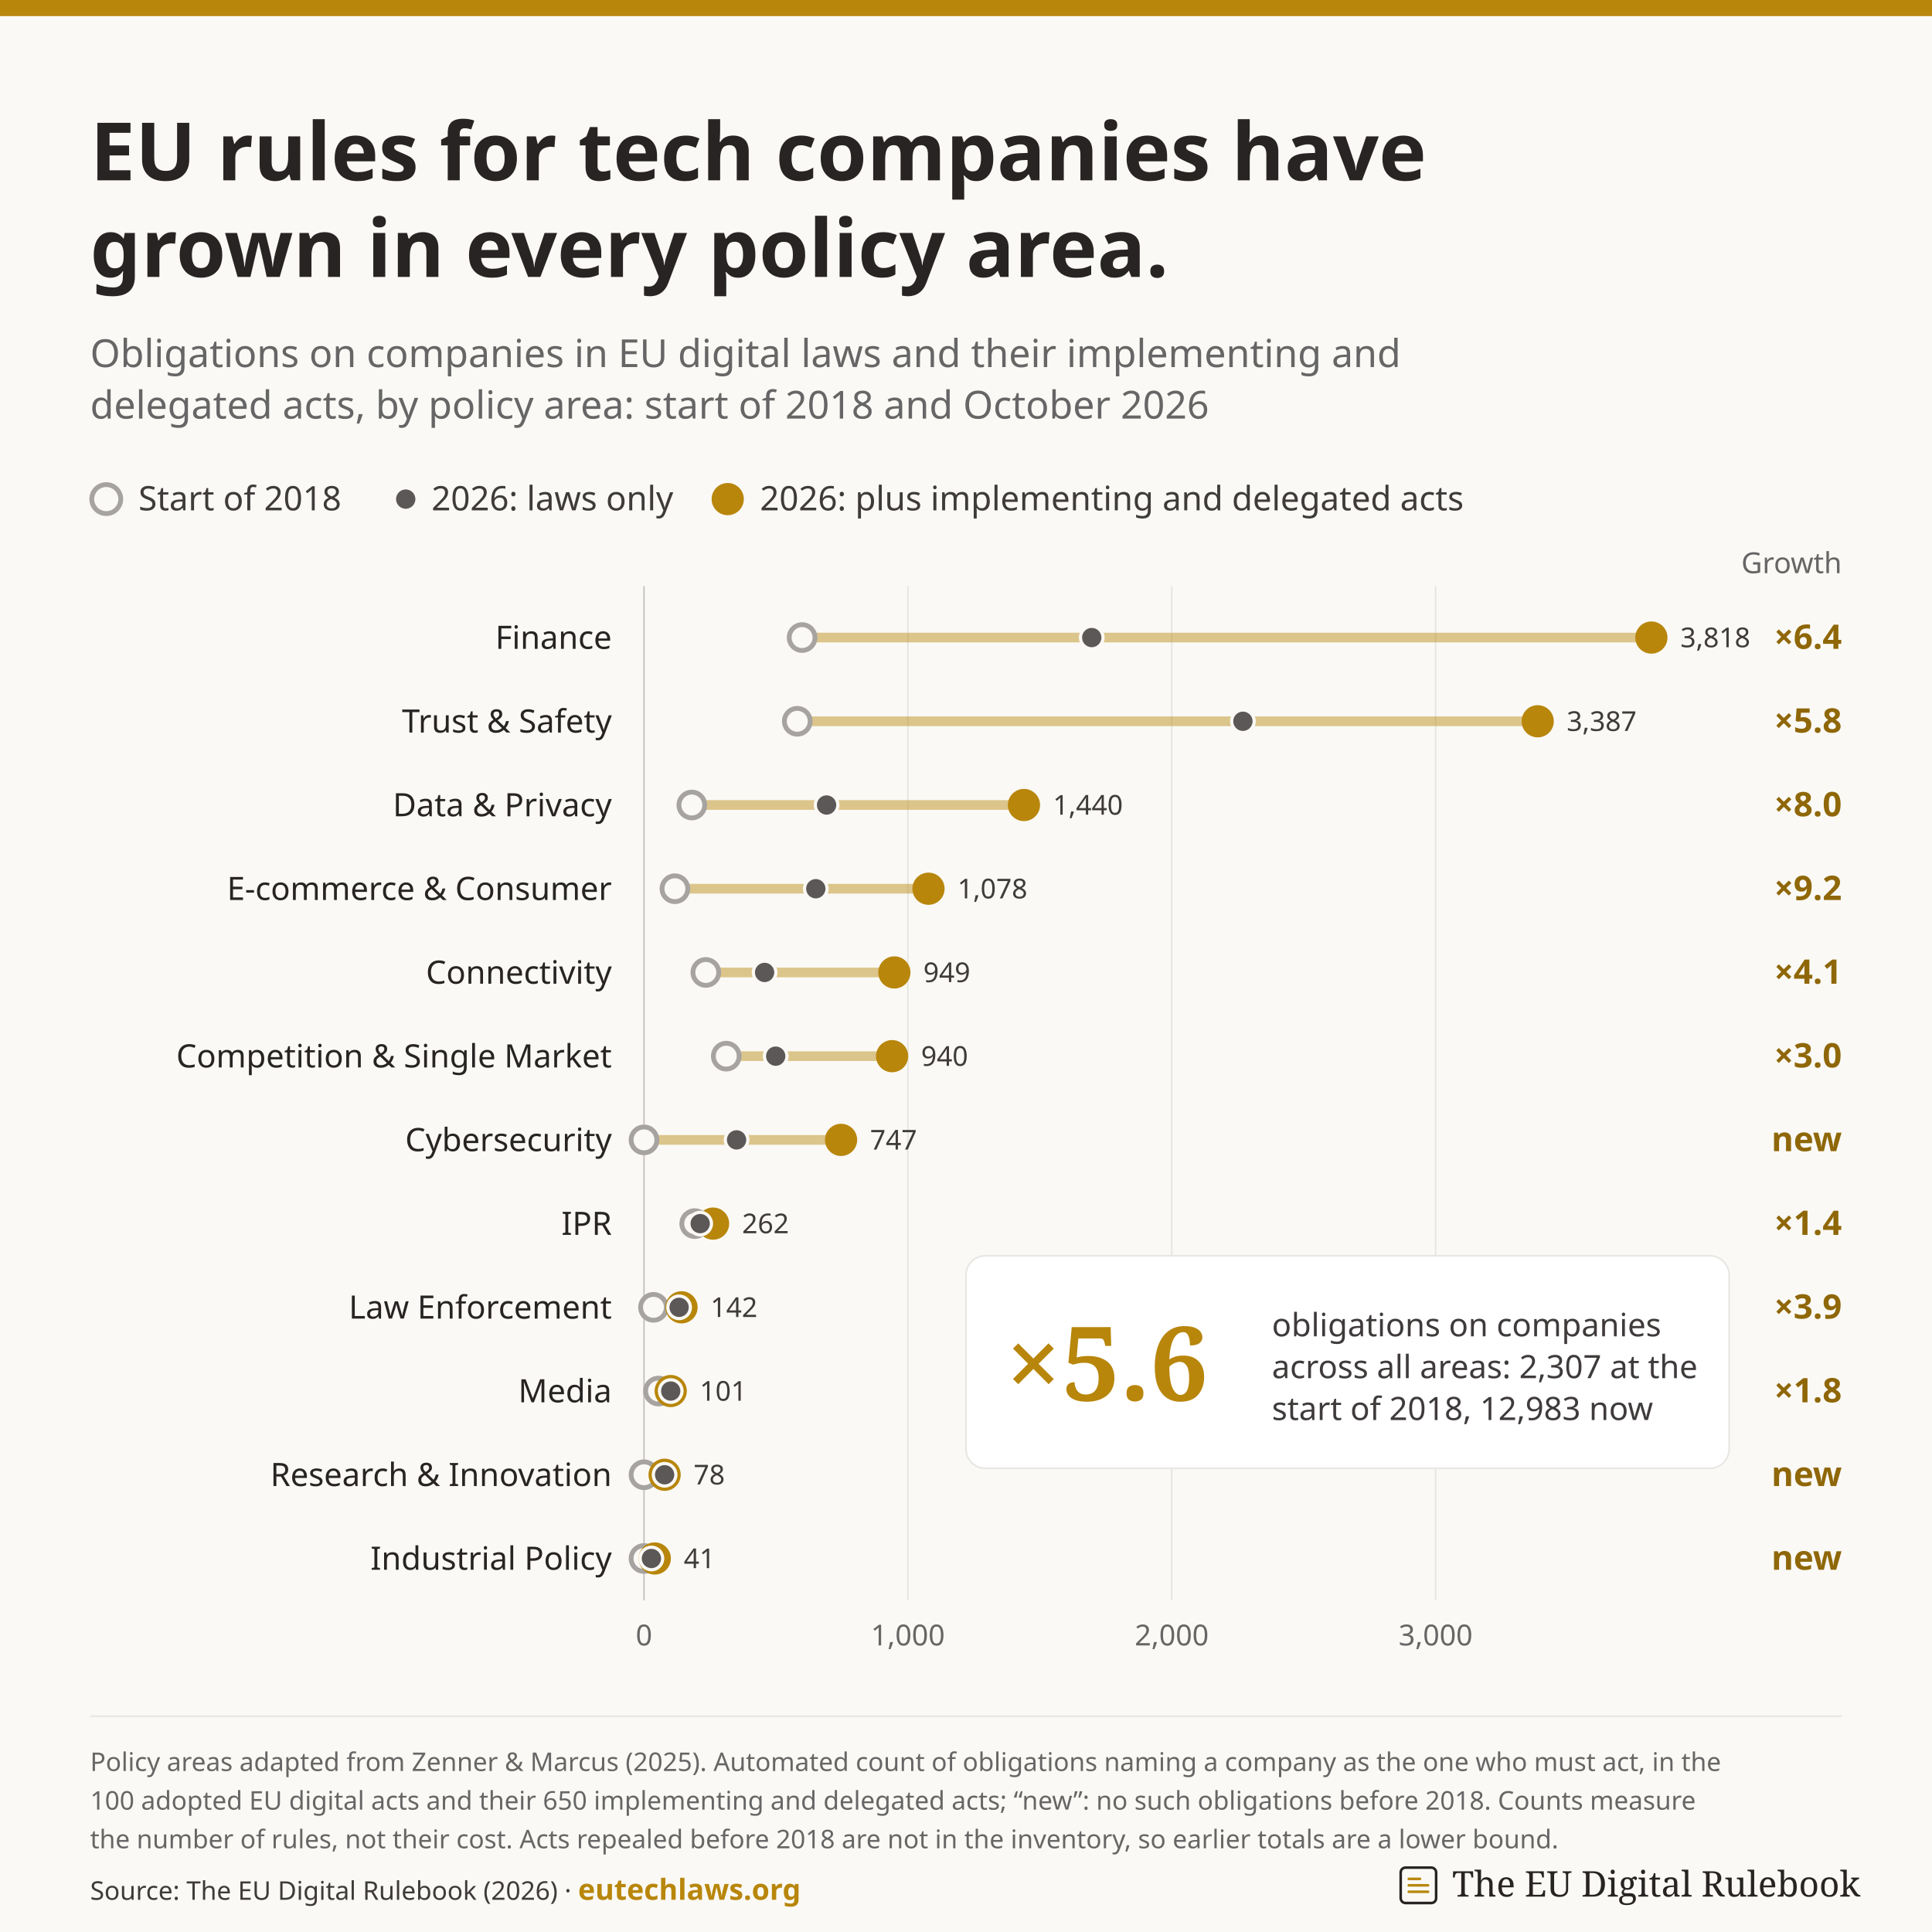
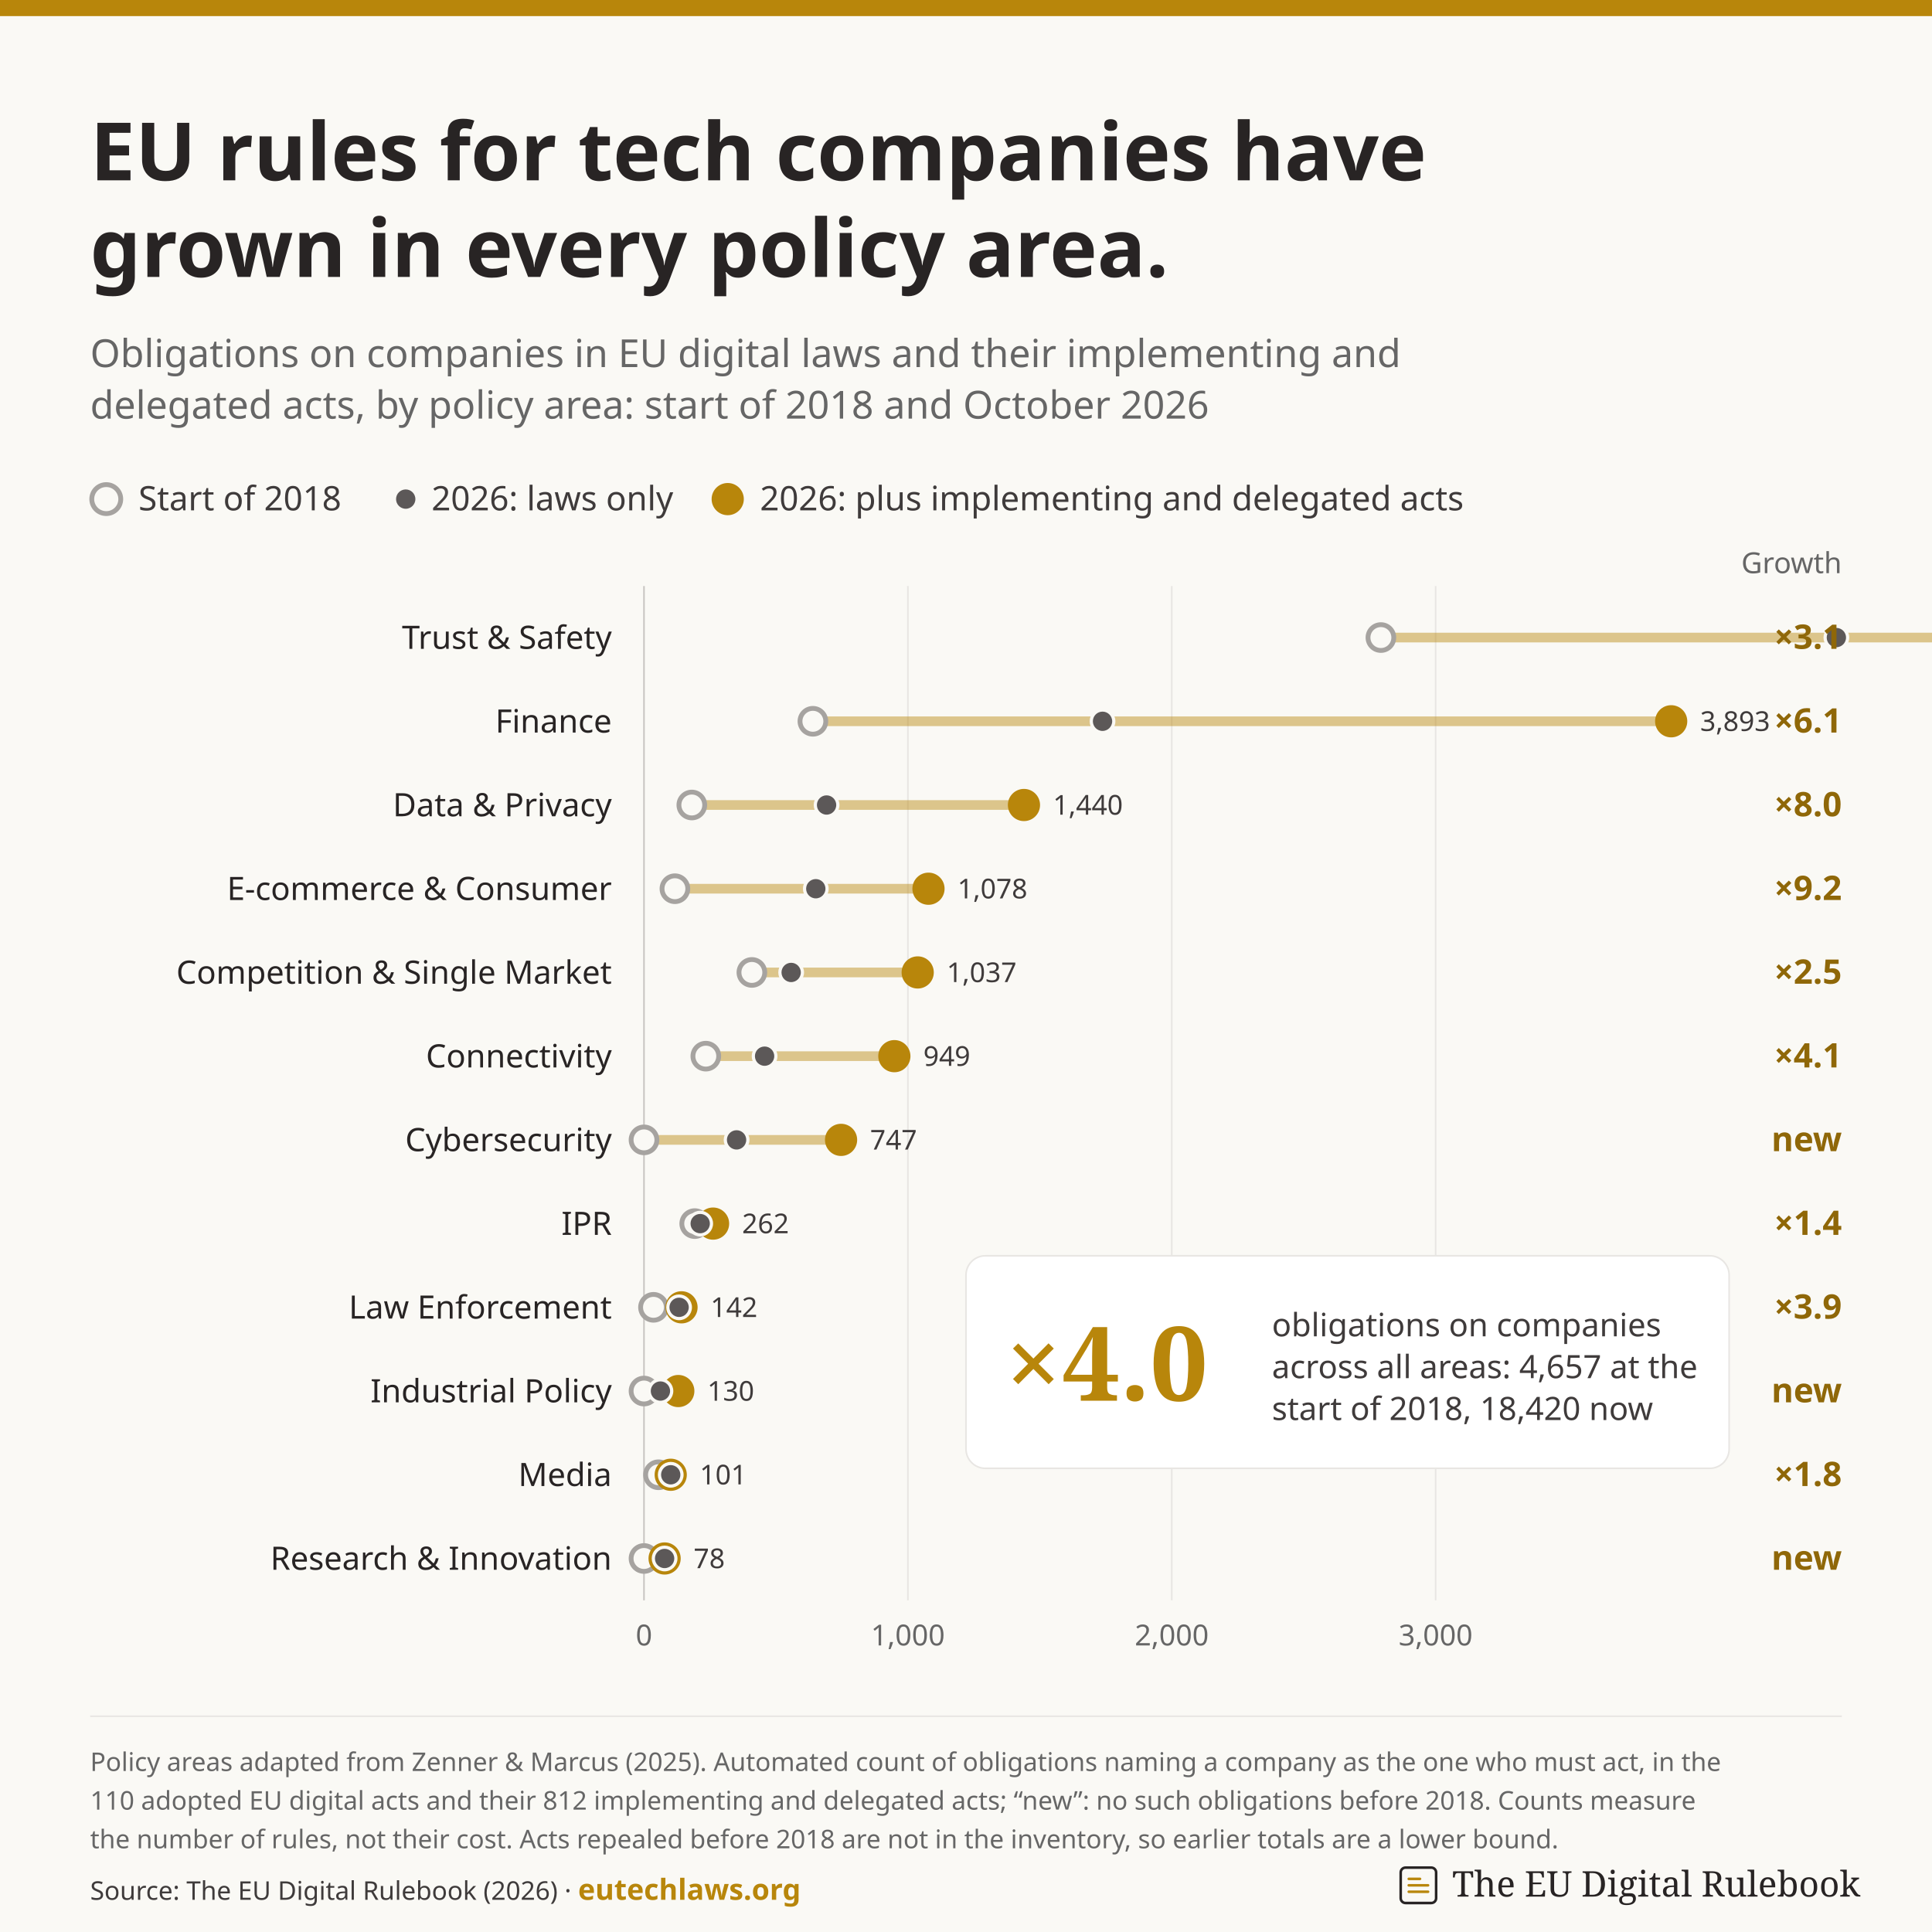
- <svg xmlns="http://www.w3.org/2000/svg" viewBox="0 0 1200 1200" width="100%" role="img" aria-label="EU rules for tech companies have grown in every policy area. Obligations on companies, start of 2018 to October 2026: Finance 599 to 3,818; Trust &amp; Safety 581 to 3,387; Data &amp; Privacy 181 to 1,440; E-commerce &amp; Consumer Protection 117 to 1,078; Connectivity 234 to 949; Competition &amp; Single Market 312 to 940; Cybersecurity 0 to 747; IPR 192 to 262; Law Enforcement 36 to 142; Media 55 to 101; Research &amp; Innovation 0 to 78; Industrial Policy 0 to 41. Across all areas x5.6.">
+ <svg xmlns="http://www.w3.org/2000/svg" viewBox="0 0 1200 1200" width="100%" role="img" aria-label="EU rules for tech companies have grown in every policy area. Obligations on companies, start of 2018 to October 2026: Trust &amp; Safety 2,793 to 8,563; Finance 640 to 3,893; Data &amp; Privacy 181 to 1,440; E-commerce &amp; Consumer Protection 117 to 1,078; Competition &amp; Single Market 409 to 1,037; Connectivity 234 to 949; Cybersecurity 0 to 747; IPR 192 to 262; Law Enforcement 36 to 142; Industrial Policy 0 to 130; Media 55 to 101; Research &amp; Innovation 0 to 78. Across all areas x4.0.">
  <rect width="1200" height="1200" fill="#FAF9F5" />
  <rect width="1200" height="10" fill="#B8860B" />
  <text x="56.0" y="112.0" text-anchor="start" font-family="DM Sans, sans-serif" font-size="50" font-weight="700" fill="#282424">EU rules for tech companies have</text>
  <text x="56.0" y="172.0" text-anchor="start" font-family="DM Sans, sans-serif" font-size="50" font-weight="700" fill="#282424">grown in every policy area.</text>
  <text x="56.0" y="228.0" text-anchor="start" font-family="DM Sans, sans-serif" font-size="24" font-weight="400" fill="#666666">Obligations on companies in EU digital laws and their implementing and</text>
  <text x="56.0" y="260.0" text-anchor="start" font-family="DM Sans, sans-serif" font-size="24" font-weight="400" fill="#666666">delegated acts, by policy area: start of 2018 and October 2026</text>
  <circle cx="66" cy="310" r="9" fill="#FAF9F5" stroke="#A6A3A0" stroke-width="3" />
  <text x="86.0" y="317.0" text-anchor="start" font-family="DM Sans, sans-serif" font-size="21" font-weight="400" fill="#3F3B3B">Start of 2018</text>
  <circle cx="252" cy="310" r="7" fill="#5C5858" stroke="#FAF9F5" stroke-width="2" />
  <text x="268.0" y="317.0" text-anchor="start" font-family="DM Sans, sans-serif" font-size="21" font-weight="400" fill="#3F3B3B">2026: laws only</text>
  <circle cx="452" cy="310" r="10" fill="#B8860B" />
  <text x="472.0" y="317.0" text-anchor="start" font-family="DM Sans, sans-serif" font-size="21" font-weight="400" fill="#3F3B3B">2026: plus implementing and delegated acts</text>
  <text x="1144.0" y="356.0" text-anchor="end" font-family="DM Sans, sans-serif" font-size="18" font-weight="400" fill="#666666">Growth</text>
  <line x1="400.0" x2="400.0" y1="364" y2="994" stroke="#C9C6C3" />
  <text x="400.0" y="1022.0" text-anchor="middle" font-family="DM Sans, sans-serif" font-size="18" font-weight="400" fill="#666666">0</text>
  <line x1="563.9" x2="563.9" y1="364" y2="994" stroke="#E8E6E3" />
  <text x="563.9" y="1022.0" text-anchor="middle" font-family="DM Sans, sans-serif" font-size="18" font-weight="400" fill="#666666">1,000</text>
  <line x1="727.8" x2="727.8" y1="364" y2="994" stroke="#E8E6E3" />
  <text x="727.8" y="1022.0" text-anchor="middle" font-family="DM Sans, sans-serif" font-size="18" font-weight="400" fill="#666666">2,000</text>
  <line x1="891.7" x2="891.7" y1="364" y2="994" stroke="#E8E6E3" />
  <text x="891.7" y="1022.0" text-anchor="middle" font-family="DM Sans, sans-serif" font-size="18" font-weight="400" fill="#666666">3,000</text>
-   <text x="380.0" y="403.0" text-anchor="end" font-family="DM Sans, sans-serif" font-size="20" font-weight="500" fill="#282424">Finance</text>
-   <line x1="498.2" x2="1025.7" y1="396.0" y2="396.0" stroke="#B8860B" stroke-opacity="0.45" stroke-width="6" stroke-linecap="round" />
-   <circle cx="498.2" cy="396.0" r="8" fill="#FAF9F5" stroke="#A6A3A0" stroke-width="3" />
-   <circle cx="1025.7" cy="396.0" r="10" fill="#B8860B" />
-   <circle cx="678.1" cy="396.0" r="7" fill="#5C5858" stroke="#FAF9F5" stroke-width="2" />
-   <text x="1043.7" y="402.0" text-anchor="start" font-family="DM Sans, sans-serif" font-size="17" font-weight="400" fill="#3F3B3B">3,818</text>
-   <text x="1144.0" y="403.0" text-anchor="end" font-family="DM Sans, sans-serif" font-size="21" font-weight="700" fill="#8F6708">×6.4</text>
-   <text x="380.0" y="455.0" text-anchor="end" font-family="DM Sans, sans-serif" font-size="20" font-weight="500" fill="#282424">Trust &amp; Safety</text>
-   <line x1="495.2" x2="955.1" y1="448.0" y2="448.0" stroke="#B8860B" stroke-opacity="0.45" stroke-width="6" stroke-linecap="round" />
-   <circle cx="495.2" cy="448.0" r="8" fill="#FAF9F5" stroke="#A6A3A0" stroke-width="3" />
-   <circle cx="955.1" cy="448.0" r="10" fill="#B8860B" />
-   <circle cx="772.0" cy="448.0" r="7" fill="#5C5858" stroke="#FAF9F5" stroke-width="2" />
-   <text x="973.1" y="454.0" text-anchor="start" font-family="DM Sans, sans-serif" font-size="17" font-weight="400" fill="#3F3B3B">3,387</text>
-   <text x="1144.0" y="455.0" text-anchor="end" font-family="DM Sans, sans-serif" font-size="21" font-weight="700" fill="#8F6708">×5.8</text>
+   <text x="380.0" y="403.0" text-anchor="end" font-family="DM Sans, sans-serif" font-size="20" font-weight="500" fill="#282424">Trust &amp; Safety</text>
+   <line x1="857.7" x2="1803.4" y1="396.0" y2="396.0" stroke="#B8860B" stroke-opacity="0.45" stroke-width="6" stroke-linecap="round" />
+   <circle cx="857.7" cy="396.0" r="8" fill="#FAF9F5" stroke="#A6A3A0" stroke-width="3" />
+   <circle cx="1803.4" cy="396.0" r="10" fill="#B8860B" />
+   <circle cx="1140.6" cy="396.0" r="7" fill="#5C5858" stroke="#FAF9F5" stroke-width="2" />
+   <text x="1821.4" y="402.0" text-anchor="start" font-family="DM Sans, sans-serif" font-size="17" font-weight="400" fill="#3F3B3B">8,563</text>
+   <text x="1144.0" y="403.0" text-anchor="end" font-family="DM Sans, sans-serif" font-size="21" font-weight="700" fill="#8F6708">×3.1</text>
+   <text x="380.0" y="455.0" text-anchor="end" font-family="DM Sans, sans-serif" font-size="20" font-weight="500" fill="#282424">Finance</text>
+   <line x1="504.9" x2="1038.0" y1="448.0" y2="448.0" stroke="#B8860B" stroke-opacity="0.45" stroke-width="6" stroke-linecap="round" />
+   <circle cx="504.9" cy="448.0" r="8" fill="#FAF9F5" stroke="#A6A3A0" stroke-width="3" />
+   <circle cx="1038.0" cy="448.0" r="10" fill="#B8860B" />
+   <circle cx="684.8" cy="448.0" r="7" fill="#5C5858" stroke="#FAF9F5" stroke-width="2" />
+   <text x="1056.0" y="454.0" text-anchor="start" font-family="DM Sans, sans-serif" font-size="17" font-weight="400" fill="#3F3B3B">3,893</text>
+   <text x="1144.0" y="455.0" text-anchor="end" font-family="DM Sans, sans-serif" font-size="21" font-weight="700" fill="#8F6708">×6.1</text>
  <text x="380.0" y="507.0" text-anchor="end" font-family="DM Sans, sans-serif" font-size="20" font-weight="500" fill="#282424">Data &amp; Privacy</text>
  <line x1="429.7" x2="636.0" y1="500.0" y2="500.0" stroke="#B8860B" stroke-opacity="0.45" stroke-width="6" stroke-linecap="round" />
  <circle cx="429.7" cy="500.0" r="8" fill="#FAF9F5" stroke="#A6A3A0" stroke-width="3" />
  <circle cx="636.0" cy="500.0" r="10" fill="#B8860B" />
  <circle cx="513.4" cy="500.0" r="7" fill="#5C5858" stroke="#FAF9F5" stroke-width="2" />
  <text x="654.0" y="506.0" text-anchor="start" font-family="DM Sans, sans-serif" font-size="17" font-weight="400" fill="#3F3B3B">1,440</text>
  <text x="1144.0" y="507.0" text-anchor="end" font-family="DM Sans, sans-serif" font-size="21" font-weight="700" fill="#8F6708">×8.0</text>
  <text x="380.0" y="559.0" text-anchor="end" font-family="DM Sans, sans-serif" font-size="20" font-weight="500" fill="#282424">E-commerce &amp; Consumer</text>
  <line x1="419.2" x2="576.7" y1="552.0" y2="552.0" stroke="#B8860B" stroke-opacity="0.45" stroke-width="6" stroke-linecap="round" />
  <circle cx="419.2" cy="552.0" r="8" fill="#FAF9F5" stroke="#A6A3A0" stroke-width="3" />
  <circle cx="576.7" cy="552.0" r="10" fill="#B8860B" />
  <circle cx="506.7" cy="552.0" r="7" fill="#5C5858" stroke="#FAF9F5" stroke-width="2" />
  <text x="594.7" y="558.0" text-anchor="start" font-family="DM Sans, sans-serif" font-size="17" font-weight="400" fill="#3F3B3B">1,078</text>
  <text x="1144.0" y="559.0" text-anchor="end" font-family="DM Sans, sans-serif" font-size="21" font-weight="700" fill="#8F6708">×9.2</text>
-   <text x="380.0" y="611.0" text-anchor="end" font-family="DM Sans, sans-serif" font-size="20" font-weight="500" fill="#282424">Connectivity</text>
-   <line x1="438.4" x2="555.5" y1="604.0" y2="604.0" stroke="#B8860B" stroke-opacity="0.45" stroke-width="6" stroke-linecap="round" />
-   <circle cx="438.4" cy="604.0" r="8" fill="#FAF9F5" stroke="#A6A3A0" stroke-width="3" />
-   <circle cx="555.5" cy="604.0" r="10" fill="#B8860B" />
-   <circle cx="474.9" cy="604.0" r="7" fill="#5C5858" stroke="#FAF9F5" stroke-width="2" />
-   <text x="573.5" y="610.0" text-anchor="start" font-family="DM Sans, sans-serif" font-size="17" font-weight="400" fill="#3F3B3B">949</text>
-   <text x="1144.0" y="611.0" text-anchor="end" font-family="DM Sans, sans-serif" font-size="21" font-weight="700" fill="#8F6708">×4.1</text>
-   <text x="380.0" y="663.0" text-anchor="end" font-family="DM Sans, sans-serif" font-size="20" font-weight="500" fill="#282424">Competition &amp; Single Market</text>
-   <line x1="451.1" x2="554.1" y1="656.0" y2="656.0" stroke="#B8860B" stroke-opacity="0.45" stroke-width="6" stroke-linecap="round" />
-   <circle cx="451.1" cy="656.0" r="8" fill="#FAF9F5" stroke="#A6A3A0" stroke-width="3" />
-   <circle cx="554.1" cy="656.0" r="10" fill="#B8860B" />
-   <circle cx="481.8" cy="656.0" r="7" fill="#5C5858" stroke="#FAF9F5" stroke-width="2" />
-   <text x="572.1" y="662.0" text-anchor="start" font-family="DM Sans, sans-serif" font-size="17" font-weight="400" fill="#3F3B3B">940</text>
-   <text x="1144.0" y="663.0" text-anchor="end" font-family="DM Sans, sans-serif" font-size="21" font-weight="700" fill="#8F6708">×3.0</text>
+   <text x="380.0" y="611.0" text-anchor="end" font-family="DM Sans, sans-serif" font-size="20" font-weight="500" fill="#282424">Competition &amp; Single Market</text>
+   <line x1="467.0" x2="570.0" y1="604.0" y2="604.0" stroke="#B8860B" stroke-opacity="0.45" stroke-width="6" stroke-linecap="round" />
+   <circle cx="467.0" cy="604.0" r="8" fill="#FAF9F5" stroke="#A6A3A0" stroke-width="3" />
+   <circle cx="570.0" cy="604.0" r="10" fill="#B8860B" />
+   <circle cx="491.4" cy="604.0" r="7" fill="#5C5858" stroke="#FAF9F5" stroke-width="2" />
+   <text x="588.0" y="610.0" text-anchor="start" font-family="DM Sans, sans-serif" font-size="17" font-weight="400" fill="#3F3B3B">1,037</text>
+   <text x="1144.0" y="611.0" text-anchor="end" font-family="DM Sans, sans-serif" font-size="21" font-weight="700" fill="#8F6708">×2.5</text>
+   <text x="380.0" y="663.0" text-anchor="end" font-family="DM Sans, sans-serif" font-size="20" font-weight="500" fill="#282424">Connectivity</text>
+   <line x1="438.4" x2="555.5" y1="656.0" y2="656.0" stroke="#B8860B" stroke-opacity="0.45" stroke-width="6" stroke-linecap="round" />
+   <circle cx="438.4" cy="656.0" r="8" fill="#FAF9F5" stroke="#A6A3A0" stroke-width="3" />
+   <circle cx="555.5" cy="656.0" r="10" fill="#B8860B" />
+   <circle cx="474.9" cy="656.0" r="7" fill="#5C5858" stroke="#FAF9F5" stroke-width="2" />
+   <text x="573.5" y="662.0" text-anchor="start" font-family="DM Sans, sans-serif" font-size="17" font-weight="400" fill="#3F3B3B">949</text>
+   <text x="1144.0" y="663.0" text-anchor="end" font-family="DM Sans, sans-serif" font-size="21" font-weight="700" fill="#8F6708">×4.1</text>
  <text x="380.0" y="715.0" text-anchor="end" font-family="DM Sans, sans-serif" font-size="20" font-weight="500" fill="#282424">Cybersecurity</text>
  <line x1="400.0" x2="522.4" y1="708.0" y2="708.0" stroke="#B8860B" stroke-opacity="0.45" stroke-width="6" stroke-linecap="round" />
  <circle cx="400.0" cy="708.0" r="8" fill="#FAF9F5" stroke="#A6A3A0" stroke-width="3" />
  <circle cx="522.4" cy="708.0" r="10" fill="#B8860B" />
  <circle cx="457.5" cy="708.0" r="7" fill="#5C5858" stroke="#FAF9F5" stroke-width="2" />
  <text x="540.4" y="714.0" text-anchor="start" font-family="DM Sans, sans-serif" font-size="17" font-weight="400" fill="#3F3B3B">747</text>
  <text x="1144.0" y="715.0" text-anchor="end" font-family="DM Sans, sans-serif" font-size="21" font-weight="700" fill="#8F6708">new</text>
  <text x="380.0" y="767.0" text-anchor="end" font-family="DM Sans, sans-serif" font-size="20" font-weight="500" fill="#282424">IPR</text>
  <line x1="431.5" x2="442.9" y1="760.0" y2="760.0" stroke="#B8860B" stroke-opacity="0.45" stroke-width="6" stroke-linecap="round" />
  <circle cx="431.5" cy="760.0" r="8" fill="#FAF9F5" stroke="#A6A3A0" stroke-width="3" />
  <circle cx="442.9" cy="760.0" r="10" fill="#B8860B" />
  <circle cx="434.9" cy="760.0" r="7" fill="#5C5858" stroke="#FAF9F5" stroke-width="2" />
  <text x="460.9" y="766.0" text-anchor="start" font-family="DM Sans, sans-serif" font-size="17" font-weight="400" fill="#3F3B3B">262</text>
  <text x="1144.0" y="767.0" text-anchor="end" font-family="DM Sans, sans-serif" font-size="21" font-weight="700" fill="#8F6708">×1.4</text>
  <text x="380.0" y="819.0" text-anchor="end" font-family="DM Sans, sans-serif" font-size="20" font-weight="500" fill="#282424">Law Enforcement</text>
  <line x1="405.9" x2="423.3" y1="812.0" y2="812.0" stroke="#B8860B" stroke-opacity="0.45" stroke-width="6" stroke-linecap="round" />
  <circle cx="405.9" cy="812.0" r="8" fill="#FAF9F5" stroke="#A6A3A0" stroke-width="3" />
  <circle cx="423.3" cy="812.0" r="10" fill="#B8860B" />
  <circle cx="421.8" cy="812.0" r="7" fill="#5C5858" stroke="#FAF9F5" stroke-width="2" />
  <text x="441.3" y="818.0" text-anchor="start" font-family="DM Sans, sans-serif" font-size="17" font-weight="400" fill="#3F3B3B">142</text>
  <text x="1144.0" y="819.0" text-anchor="end" font-family="DM Sans, sans-serif" font-size="21" font-weight="700" fill="#8F6708">×3.9</text>
-   <text x="380.0" y="871.0" text-anchor="end" font-family="DM Sans, sans-serif" font-size="20" font-weight="500" fill="#282424">Media</text>
-   <line x1="409.0" x2="416.6" y1="864.0" y2="864.0" stroke="#B8860B" stroke-opacity="0.45" stroke-width="6" stroke-linecap="round" />
-   <circle cx="409.0" cy="864.0" r="8" fill="#FAF9F5" stroke="#A6A3A0" stroke-width="3" />
-   <circle cx="416.6" cy="864.0" r="10" fill="#B8860B" />
-   <circle cx="416.6" cy="864.0" r="7" fill="#5C5858" stroke="#FAF9F5" stroke-width="2" />
-   <text x="434.6" y="870.0" text-anchor="start" font-family="DM Sans, sans-serif" font-size="17" font-weight="400" fill="#3F3B3B">101</text>
-   <text x="1144.0" y="871.0" text-anchor="end" font-family="DM Sans, sans-serif" font-size="21" font-weight="700" fill="#8F6708">×1.8</text>
-   <text x="380.0" y="923.0" text-anchor="end" font-family="DM Sans, sans-serif" font-size="20" font-weight="500" fill="#282424">Research &amp; Innovation</text>
-   <line x1="400.0" x2="412.8" y1="916.0" y2="916.0" stroke="#B8860B" stroke-opacity="0.45" stroke-width="6" stroke-linecap="round" />
-   <circle cx="400.0" cy="916.0" r="8" fill="#FAF9F5" stroke="#A6A3A0" stroke-width="3" />
-   <circle cx="412.8" cy="916.0" r="10" fill="#B8860B" />
-   <circle cx="412.8" cy="916.0" r="7" fill="#5C5858" stroke="#FAF9F5" stroke-width="2" />
-   <text x="430.8" y="922.0" text-anchor="start" font-family="DM Sans, sans-serif" font-size="17" font-weight="400" fill="#3F3B3B">78</text>
-   <text x="1144.0" y="923.0" text-anchor="end" font-family="DM Sans, sans-serif" font-size="21" font-weight="700" fill="#8F6708">new</text>
-   <text x="380.0" y="975.0" text-anchor="end" font-family="DM Sans, sans-serif" font-size="20" font-weight="500" fill="#282424">Industrial Policy</text>
-   <line x1="400.0" x2="406.7" y1="968.0" y2="968.0" stroke="#B8860B" stroke-opacity="0.45" stroke-width="6" stroke-linecap="round" />
+   <text x="380.0" y="871.0" text-anchor="end" font-family="DM Sans, sans-serif" font-size="20" font-weight="500" fill="#282424">Industrial Policy</text>
+   <line x1="400.0" x2="421.3" y1="864.0" y2="864.0" stroke="#B8860B" stroke-opacity="0.45" stroke-width="6" stroke-linecap="round" />
+   <circle cx="400.0" cy="864.0" r="8" fill="#FAF9F5" stroke="#A6A3A0" stroke-width="3" />
+   <circle cx="421.3" cy="864.0" r="10" fill="#B8860B" />
+   <circle cx="410.2" cy="864.0" r="7" fill="#5C5858" stroke="#FAF9F5" stroke-width="2" />
+   <text x="439.3" y="870.0" text-anchor="start" font-family="DM Sans, sans-serif" font-size="17" font-weight="400" fill="#3F3B3B">130</text>
+   <text x="1144.0" y="871.0" text-anchor="end" font-family="DM Sans, sans-serif" font-size="21" font-weight="700" fill="#8F6708">new</text>
+   <text x="380.0" y="923.0" text-anchor="end" font-family="DM Sans, sans-serif" font-size="20" font-weight="500" fill="#282424">Media</text>
+   <line x1="409.0" x2="416.6" y1="916.0" y2="916.0" stroke="#B8860B" stroke-opacity="0.45" stroke-width="6" stroke-linecap="round" />
+   <circle cx="409.0" cy="916.0" r="8" fill="#FAF9F5" stroke="#A6A3A0" stroke-width="3" />
+   <circle cx="416.6" cy="916.0" r="10" fill="#B8860B" />
+   <circle cx="416.6" cy="916.0" r="7" fill="#5C5858" stroke="#FAF9F5" stroke-width="2" />
+   <text x="434.6" y="922.0" text-anchor="start" font-family="DM Sans, sans-serif" font-size="17" font-weight="400" fill="#3F3B3B">101</text>
+   <text x="1144.0" y="923.0" text-anchor="end" font-family="DM Sans, sans-serif" font-size="21" font-weight="700" fill="#8F6708">×1.8</text>
+   <text x="380.0" y="975.0" text-anchor="end" font-family="DM Sans, sans-serif" font-size="20" font-weight="500" fill="#282424">Research &amp; Innovation</text>
+   <line x1="400.0" x2="412.8" y1="968.0" y2="968.0" stroke="#B8860B" stroke-opacity="0.45" stroke-width="6" stroke-linecap="round" />
  <circle cx="400.0" cy="968.0" r="8" fill="#FAF9F5" stroke="#A6A3A0" stroke-width="3" />
-   <circle cx="406.7" cy="968.0" r="10" fill="#B8860B" />
-   <circle cx="404.6" cy="968.0" r="7" fill="#5C5858" stroke="#FAF9F5" stroke-width="2" />
-   <text x="424.7" y="974.0" text-anchor="start" font-family="DM Sans, sans-serif" font-size="17" font-weight="400" fill="#3F3B3B">41</text>
+   <circle cx="412.8" cy="968.0" r="10" fill="#B8860B" />
+   <circle cx="412.8" cy="968.0" r="7" fill="#5C5858" stroke="#FAF9F5" stroke-width="2" />
+   <text x="430.8" y="974.0" text-anchor="start" font-family="DM Sans, sans-serif" font-size="17" font-weight="400" fill="#3F3B3B">78</text>
  <text x="1144.0" y="975.0" text-anchor="end" font-family="DM Sans, sans-serif" font-size="21" font-weight="700" fill="#8F6708">new</text>
  <rect x="600" y="780" width="474" height="132" rx="12" fill="#FFFFFF" stroke="#E8E6E3" />
-   <text x="624.0" y="870.0" text-anchor="start" font-family="'Source Serif 4', Georgia, serif" font-size="64" font-weight="700" fill="#B8860B">×5.6</text>
+   <text x="624.0" y="870.0" text-anchor="start" font-family="'Source Serif 4', Georgia, serif" font-size="64" font-weight="700" fill="#B8860B">×4.0</text>
  <text x="790.0" y="830.0" text-anchor="start" font-family="DM Sans, sans-serif" font-size="20" font-weight="400" fill="#3F3B3B">obligations on companies</text>
-   <text x="790.0" y="856.0" text-anchor="start" font-family="DM Sans, sans-serif" font-size="20" font-weight="400" fill="#3F3B3B">across all areas: 2,307 at the</text>
-   <text x="790.0" y="882.0" text-anchor="start" font-family="DM Sans, sans-serif" font-size="20" font-weight="400" fill="#3F3B3B">start of 2018, 12,983 now</text>
+   <text x="790.0" y="856.0" text-anchor="start" font-family="DM Sans, sans-serif" font-size="20" font-weight="400" fill="#3F3B3B">across all areas: 4,657 at the</text>
+   <text x="790.0" y="882.0" text-anchor="start" font-family="DM Sans, sans-serif" font-size="20" font-weight="400" fill="#3F3B3B">start of 2018, 18,420 now</text>
  <line x1="56" x2="1144" y1="1066" y2="1066" stroke="#E8E6E3" />
  <text x="56.0" y="1100.0" text-anchor="start" font-family="DM Sans, sans-serif" font-size="16" font-weight="400" fill="#666666">Policy areas adapted from Zenner &amp; Marcus (2025). Automated count of obligations naming a company as the one who must act, in the</text>
-   <text x="56.0" y="1124.0" text-anchor="start" font-family="DM Sans, sans-serif" font-size="16" font-weight="400" fill="#666666">100 adopted EU digital acts and their 650 implementing and delegated acts; “new”: no such obligations before 2018. Counts measure</text>
+   <text x="56.0" y="1124.0" text-anchor="start" font-family="DM Sans, sans-serif" font-size="16" font-weight="400" fill="#666666">110 adopted EU digital acts and their 812 implementing and delegated acts; “new”: no such obligations before 2018. Counts measure</text>
  <text x="56.0" y="1148.0" text-anchor="start" font-family="DM Sans, sans-serif" font-size="16" font-weight="400" fill="#666666">the number of rules, not their cost. Acts repealed before 2018 are not in the inventory, so earlier totals are a lower bound.</text>
  <g transform="translate(870,1160)">
    <rect x="0" y="0" width="22" height="22" rx="3" fill="none" stroke="#282424" stroke-width="1.6" />
    <path d="M5 15h12M5 11h12M5 7h7" stroke="#B8860B" stroke-width="1.6" stroke-linecap="round" />
  </g>
  <text x="902.0" y="1178.0" text-anchor="start" font-family="'Source Serif 4', Georgia, serif" font-size="22" font-weight="400" fill="#282424">The EU Digital Rulebook</text>
  <text x="56.0" y="1180.0" text-anchor="start" font-family="DM Sans, sans-serif" font-size="16" font-weight="500" fill="#3F3B3B">Source: The EU Digital Rulebook (2026) · <tspan fill="#B8860B" font-weight="700" font-size="18">eutechlaws.org</tspan>
  </text>
</svg>
